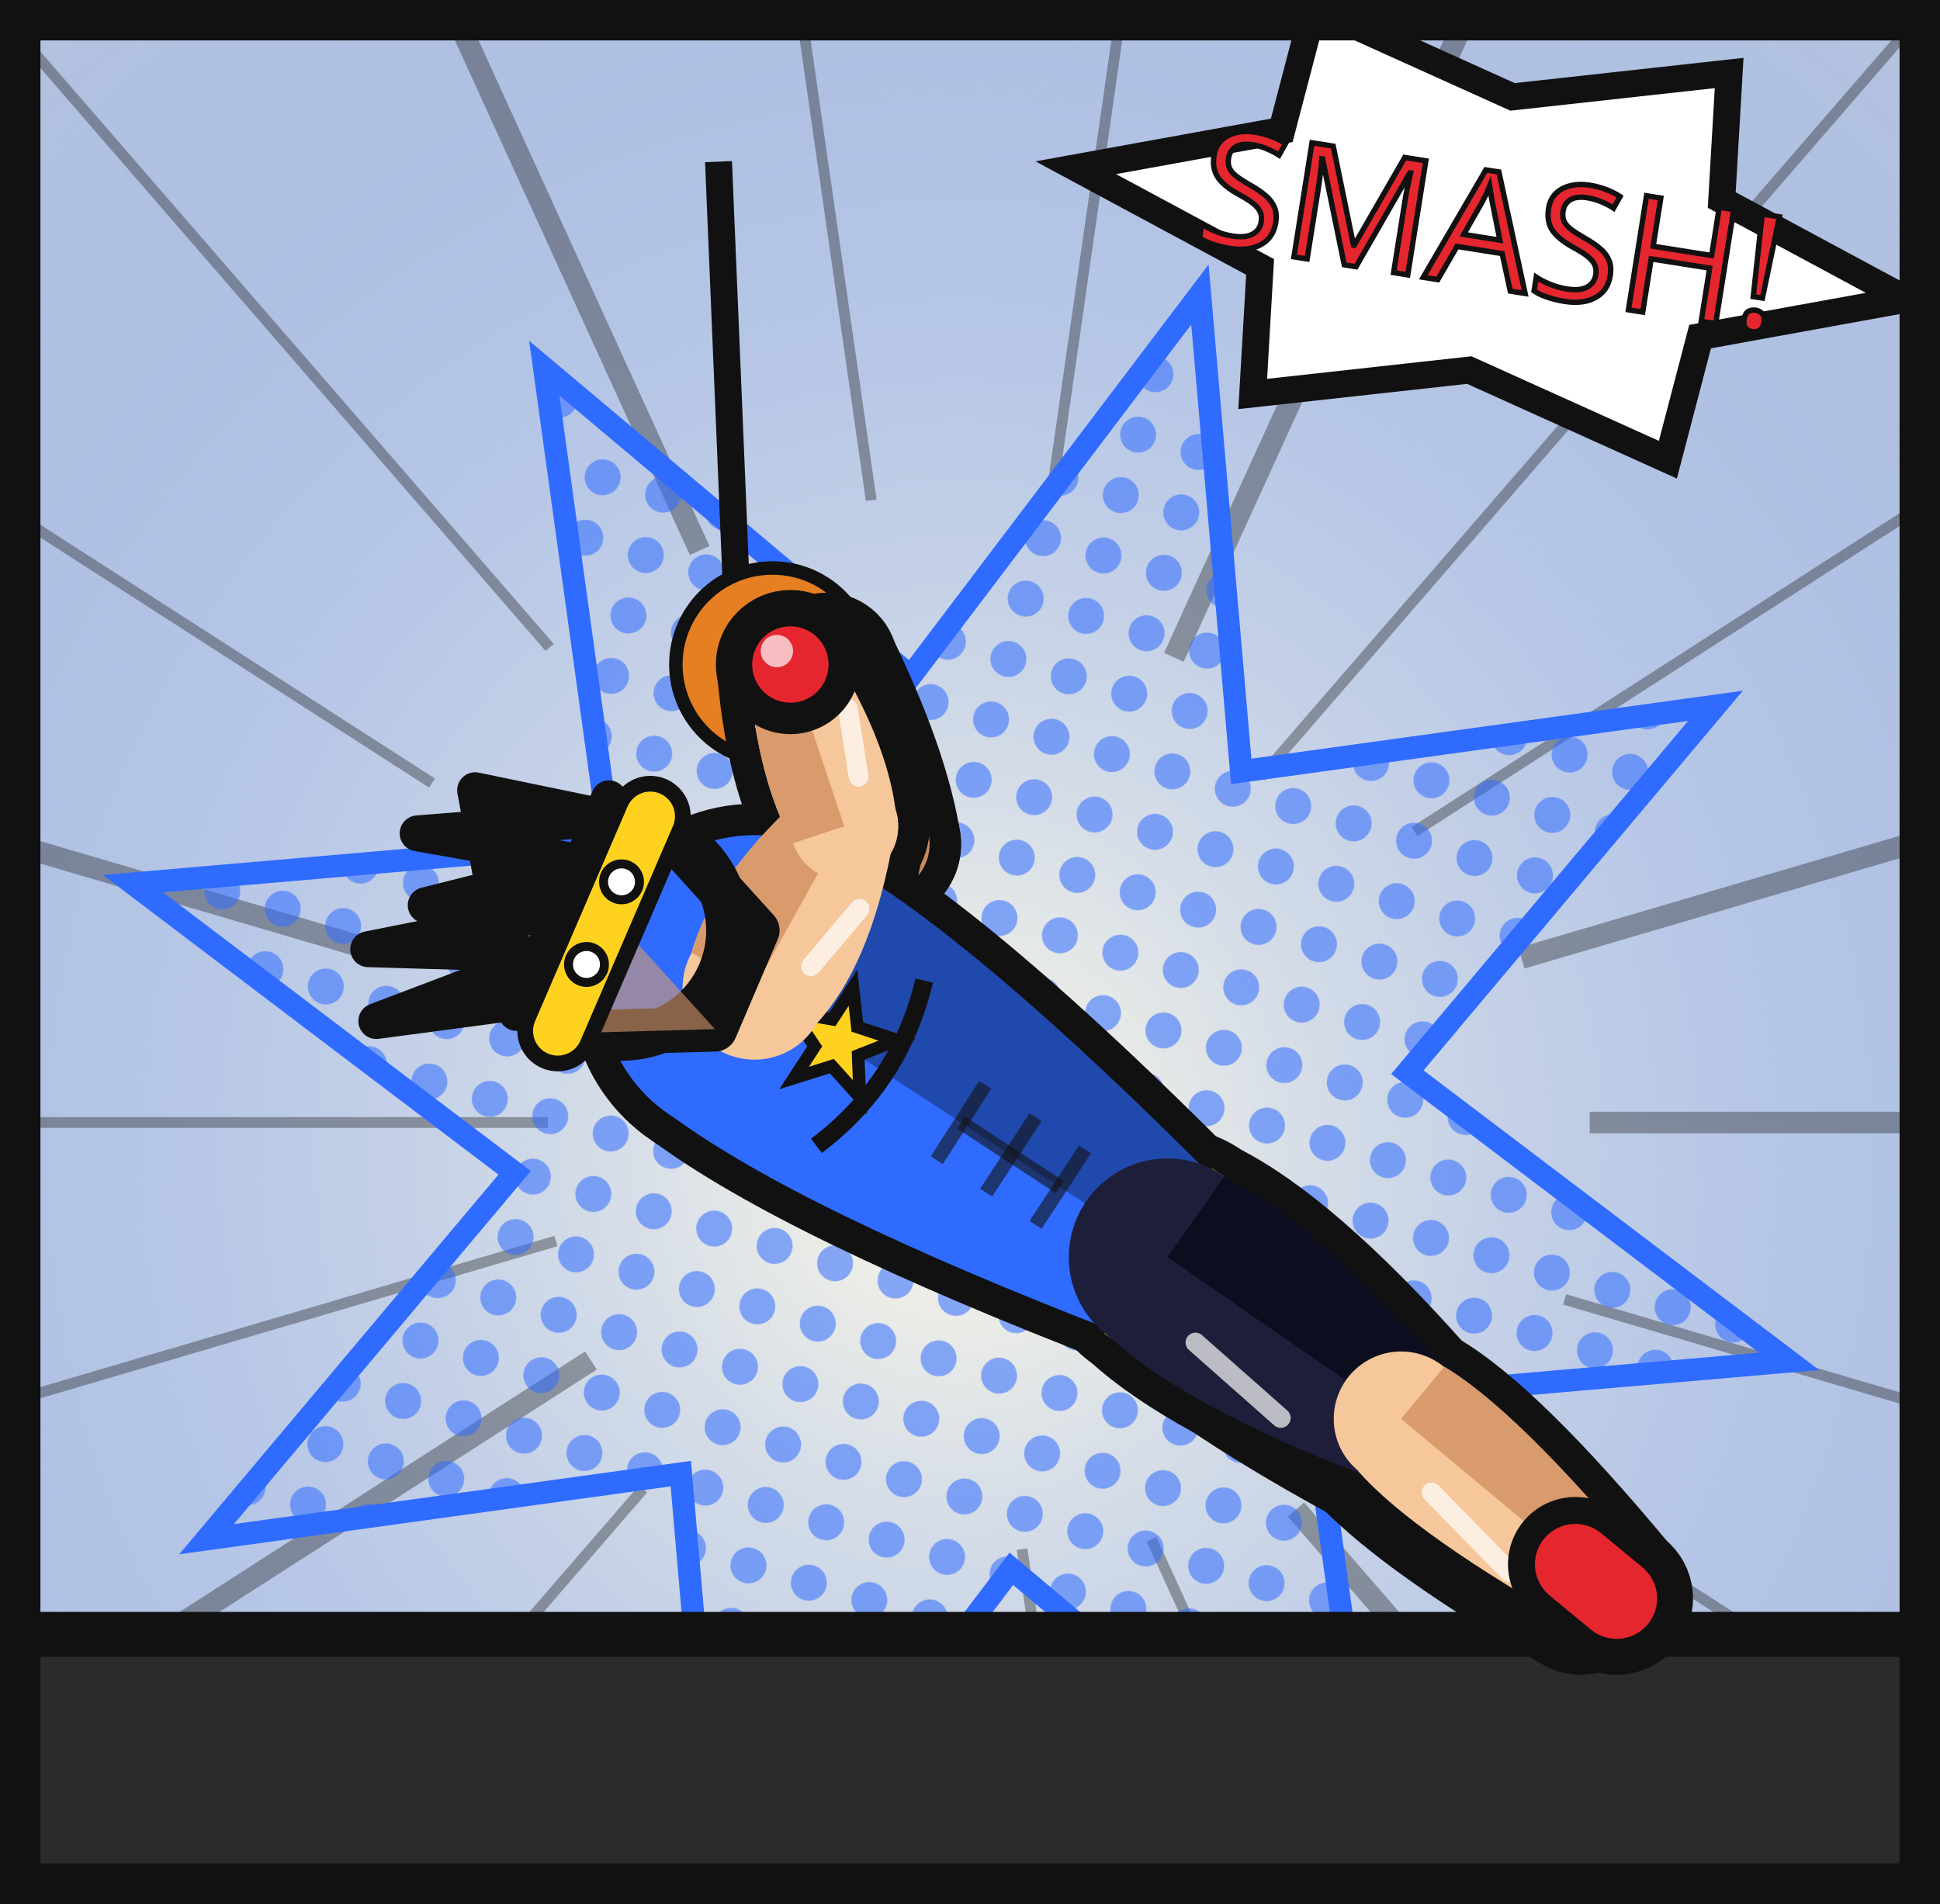
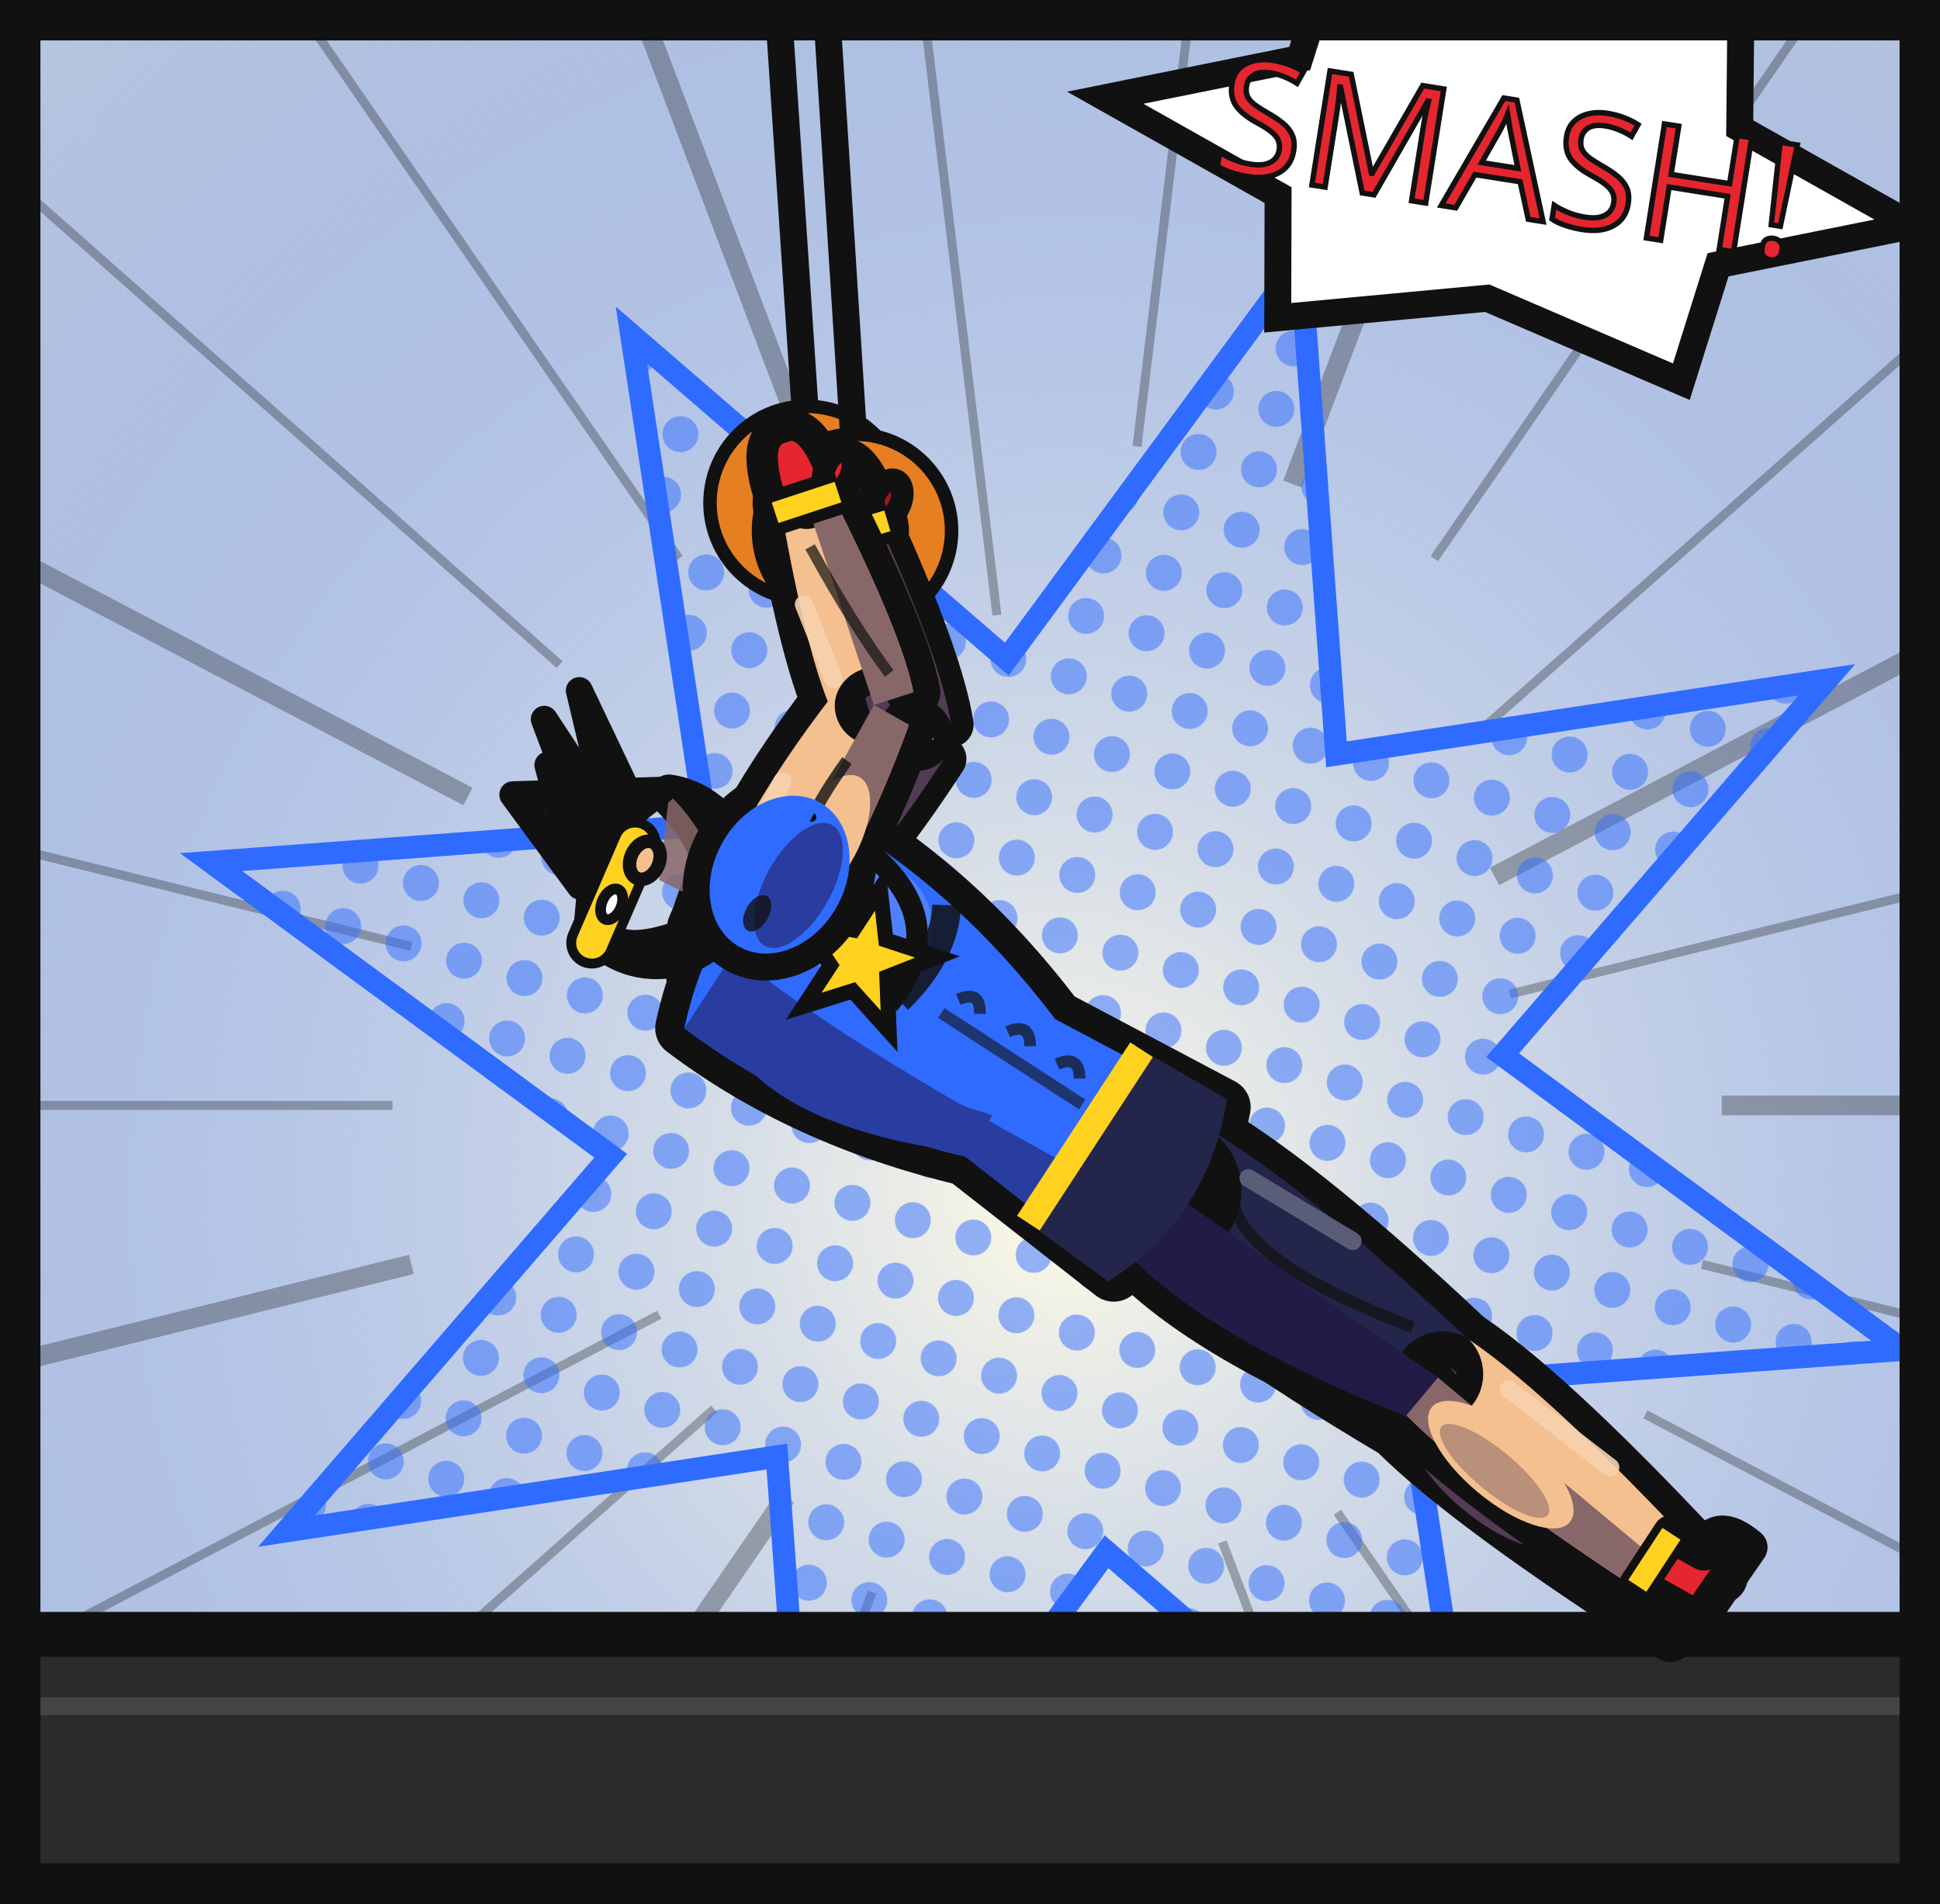
<svg xmlns="http://www.w3.org/2000/svg" viewBox="-8 -18 216 212" role="img" aria-label="Comic illustration: Captain Rep performing the Ring Row">
  <defs>
-     <pattern id="z992196" width="7" height="7" patternUnits="userSpaceOnUse" patternTransform="rotate(16)">
+     <pattern id="v992196" width="7" height="7" patternUnits="userSpaceOnUse" patternTransform="rotate(16)">
      <circle cx="3.5" cy="3.5" r="2" fill="#2f6bff" />
    </pattern>
-     <radialGradient id="z992196g" cx="49.5%" cy="56.3%" r="70%">
+     <radialGradient id="v992196g" cx="54.5%" cy="58.1%" r="70%">
      <stop offset="0" stop-color="#fffbe6" />
      <stop offset="1" stop-color="#2f6bff" stop-opacity=".35" />
    </radialGradient>
  </defs>
  <rect x="-20" y="-30" width="240" height="250" fill="#fff4cc" />
-   <rect x="-20" y="-30" width="240" height="250" fill="url(#z992196g)" />
-   <line x1="169.0" y1="107.0" x2="269.0" y2="107.0" stroke="#111" stroke-width="2.4" opacity=".35" />
-   <line x1="166.2" y1="126.7" x2="262.1" y2="154.9" stroke="#111" stroke-width="1.2" opacity=".35" />
-   <line x1="157.9" y1="144.8" x2="242.0" y2="198.9" stroke="#111" stroke-width="1.2" opacity=".35" />
-   <line x1="136.3" y1="150.1" x2="210.3" y2="235.5" stroke="#111" stroke-width="2.4" opacity=".35" />
-   <line x1="120.2" y1="153.4" x2="169.6" y2="261.6" stroke="#111" stroke-width="1.2" opacity=".35" />
-   <line x1="105.8" y1="154.5" x2="123.2" y2="275.3" stroke="#111" stroke-width="1.2" opacity=".35" />
-   <line x1="90.6" y1="165.4" x2="74.8" y2="275.3" stroke="#111" stroke-width="2.4" opacity=".35" />
-   <line x1="72.4" y1="165.2" x2="28.4" y2="261.6" stroke="#111" stroke-width="1.2" opacity=".35" />
-   <line x1="63.6" y1="147.8" x2="-12.3" y2="235.5" stroke="#111" stroke-width="1.2" opacity=".35" />
-   <line x1="57.8" y1="133.5" x2="-44.0" y2="198.9" stroke="#111" stroke-width="2.4" opacity=".35" />
-   <line x1="53.9" y1="120.2" x2="-64.1" y2="154.9" stroke="#111" stroke-width="1.2" opacity=".35" />
-   <line x1="53.0" y1="107.0" x2="-71.0" y2="107.0" stroke="#111" stroke-width="1.2" opacity=".35" />
-   <line x1="31.8" y1="87.3" x2="-64.1" y2="59.1" stroke="#111" stroke-width="2.4" opacity=".35" />
-   <line x1="40.1" y1="69.2" x2="-44.0" y2="15.1" stroke="#111" stroke-width="1.2" opacity=".35" />
-   <line x1="53.2" y1="54.1" x2="-12.3" y2="-21.5" stroke="#111" stroke-width="1.2" opacity=".35" />
-   <line x1="69.9" y1="43.3" x2="28.4" y2="-47.6" stroke="#111" stroke-width="2.4" opacity=".35" />
-   <line x1="89.0" y1="37.7" x2="74.8" y2="-61.3" stroke="#111" stroke-width="1.2" opacity=".35" />
-   <line x1="109.0" y1="37.7" x2="123.2" y2="-61.3" stroke="#111" stroke-width="1.2" opacity=".35" />
-   <line x1="122.7" y1="55.2" x2="169.6" y2="-47.6" stroke="#111" stroke-width="2.4" opacity=".35" />
-   <line x1="132.4" y1="68.5" x2="210.3" y2="-21.5" stroke="#111" stroke-width="1.2" opacity=".35" />
-   <line x1="149.5" y1="74.6" x2="242.0" y2="15.1" stroke="#111" stroke-width="1.2" opacity=".35" />
-   <line x1="161.4" y1="88.7" x2="262.1" y2="59.1" stroke="#111" stroke-width="2.4" opacity=".35" />
-   <polygon points="191.2,133.6 138.1,138.2 145.4,191.0 104.6,156.7 72.4,199.2 67.8,146.1 15.0,153.4 49.3,112.6 6.8,80.4 59.9,75.8 52.6,23.0 93.4,57.3 125.6,14.8 130.2,67.9 183.0,60.6 148.7,101.4" fill="url(#z992196)" opacity=".55" />
-   <polygon points="191.2,133.6 138.1,138.2 145.4,191.0 104.6,156.7 72.4,199.2 67.8,146.1 15.0,153.4 49.3,112.6 6.8,80.4 59.9,75.8 52.6,23.0 93.4,57.3 125.6,14.8 130.2,67.9 183.0,60.6 148.7,101.4" fill="none" stroke="#2f6bff" stroke-width="2.5" />
-   <line x1="72" y1="0" x2="74" y2="48" stroke="#111" stroke-width="3" />
-   <circle cx="78" cy="56" r="8" fill="none" stroke="#111" stroke-width="7" />
-   <circle cx="78" cy="56" r="8" fill="none" stroke="#e67e22" stroke-width="4" />
+   <rect x="-20" y="-30" width="240" height="250" fill="url(#v992196g)" />
+   <line x1="183.7" y1="105.1" x2="289.7" y2="105.1" stroke="#111" stroke-width="2.2" opacity=".3" />
+   <line x1="181.5" y1="122.8" x2="284.4" y2="148.2" stroke="#111" stroke-width="1" opacity=".3" />
+   <line x1="175.2" y1="139.5" x2="269.0" y2="188.8" stroke="#111" stroke-width="1" opacity=".3" />
+   <line x1="155.3" y1="145.6" x2="244.4" y2="224.5" stroke="#111" stroke-width="2.2" opacity=".3" />
+   <line x1="140.9" y1="150.4" x2="211.9" y2="253.3" stroke="#111" stroke-width="1" opacity=".3" />
+   <line x1="128.1" y1="153.7" x2="173.5" y2="273.4" stroke="#111" stroke-width="1" opacity=".3" />
+   <line x1="117.2" y1="167.7" x2="131.3" y2="283.8" stroke="#111" stroke-width="2.2" opacity=".3" />
+   <line x1="101.5" y1="172.6" x2="88.0" y2="283.8" stroke="#111" stroke-width="1" opacity=".3" />
+   <line x1="89.1" y1="159.3" x2="45.8" y2="273.4" stroke="#111" stroke-width="1" opacity=".3" />
+   <line x1="79.5" y1="148.7" x2="7.4" y2="253.3" stroke="#111" stroke-width="2.2" opacity=".3" />
+   <line x1="71.5" y1="138.9" x2="-25.1" y2="224.5" stroke="#111" stroke-width="1" opacity=".3" />
+   <line x1="65.4" y1="128.4" x2="-49.7" y2="188.8" stroke="#111" stroke-width="1" opacity=".3" />
+   <line x1="37.8" y1="122.8" x2="-65.1" y2="148.2" stroke="#111" stroke-width="2.2" opacity=".3" />
+   <line x1="35.7" y1="105.1" x2="-70.3" y2="105.1" stroke="#111" stroke-width="1" opacity=".3" />
+   <line x1="37.8" y1="87.4" x2="-65.1" y2="62.0" stroke="#111" stroke-width="1" opacity=".3" />
+   <line x1="44.1" y1="70.7" x2="-49.7" y2="21.5" stroke="#111" stroke-width="2.2" opacity=".3" />
+   <line x1="54.3" y1="56.0" x2="-25.1" y2="-14.2" stroke="#111" stroke-width="1" opacity=".3" />
+   <line x1="67.6" y1="44.2" x2="7.4" y2="-43.0" stroke="#111" stroke-width="1" opacity=".3" />
+   <line x1="88.0" y1="48.1" x2="45.8" y2="-63.2" stroke="#111" stroke-width="2.2" opacity=".3" />
+   <line x1="103.0" y1="50.5" x2="88.0" y2="-73.6" stroke="#111" stroke-width="1" opacity=".3" />
+   <line x1="118.6" y1="31.7" x2="131.3" y2="-73.6" stroke="#111" stroke-width="1" opacity=".3" />
+   <line x1="135.9" y1="35.9" x2="173.5" y2="-63.2" stroke="#111" stroke-width="2.2" opacity=".3" />
+   <line x1="151.7" y1="44.2" x2="211.9" y2="-43.0" stroke="#111" stroke-width="1" opacity=".3" />
+   <line x1="155.3" y1="64.7" x2="244.4" y2="-14.2" stroke="#111" stroke-width="1" opacity=".3" />
+   <line x1="158.4" y1="79.6" x2="269.0" y2="21.5" stroke="#111" stroke-width="2.2" opacity=".3" />
+   <line x1="160.1" y1="92.7" x2="284.4" y2="62.0" stroke="#111" stroke-width="1" opacity=".3" />
+   <polygon points="203.8,132.3 148.7,136.3 157.0,190.9 115.2,154.8 82.5,199.3 78.5,144.2 23.9,152.5 60.0,110.7 15.5,78.0 70.6,73.9 62.3,19.3 104.1,55.4 136.8,11.0 140.8,66.0 195.4,57.7 159.3,99.5" fill="url(#v992196)" opacity=".5" />
+   <polygon points="203.8,132.3 148.7,136.3 157.0,190.9 115.2,154.8 82.5,199.3 78.5,144.2 23.9,152.5 60.0,110.7 15.5,78.0 70.6,73.9 62.3,19.3 104.1,55.4 136.8,11.0 140.8,66.0 195.4,57.7 159.3,99.5" fill="none" stroke="#2f6bff" stroke-width="2.5" />
+   <line x1="77.8" y1="-30" x2="81.8" y2="30.0" stroke="#111" stroke-width="3" />
+   <circle cx="81.8" cy="38.0" r="8" fill="none" stroke="#111" stroke-width="7" />
+   <circle cx="81.8" cy="38.0" r="8" fill="none" stroke="#e67e22" stroke-width="4" />
+   <line x1="83.2" y1="-30" x2="87.2" y2="33.1" stroke="#111" stroke-width="3" />
+   <circle cx="87.2" cy="41.1" r="8" fill="none" stroke="#111" stroke-width="7" />
+   <circle cx="87.2" cy="41.1" r="8" fill="none" stroke="#e67e22" stroke-width="4" />
  <rect x="-20" y="164" width="240" height="56" fill="#2b2b2b" />
+   <path d="M-20 172 H220" stroke="#444" stroke-width="2" />
  <line x1="-20" y1="164" x2="220" y2="164" stroke="#111" stroke-width="5" />
  <g>
-     <g fill="#111" stroke="#111" stroke-width="7" stroke-linejoin="round">
-       <path d="M115.6 129.7 Q123.4 137.5 141.5 147.4 L150.5 136.6 Q137.4 120.5 128.4 114.3 Z" />
-       <circle cx="122.0" cy="122.0" r="10.0" />
-       <circle cx="146.0" cy="142.0" r="7.0" />
+     <path d="M117.1 120.5 Q126.2 129.5 147.0 141.8 A4.9 4.9 0 0 1 153.3 134.2 Q137.5 116.0 126.9 108.6 A7.7 7.7 0 0 1 117.1 120.5Z" fill="none" stroke="#111" stroke-width="5" stroke-linejoin="round" />
+     <path d="M117.1 120.5 Q126.2 129.5 147.0 141.8 A4.9 4.9 0 0 1 153.3 134.2 Q137.5 116.0 126.9 108.6 A7.7 7.7 0 0 1 117.1 120.5Z" fill="#211645" />
+     <path d="M147.0 141.8 Q155.2 150.0 178.0 164.6 A2.9 2.9 0 0 1 181.7 160.1 Q162.9 140.6 153.3 134.2 A4.9 4.9 0 0 1 147.0 141.8Z" fill="none" stroke="#111" stroke-width="5" stroke-linejoin="round" />
+     <path d="M147.0 141.8 Q155.2 150.0 178.0 164.6 A2.9 2.9 0 0 1 181.7 160.1 Q162.9 140.6 153.3 134.2 A4.9 4.9 0 0 1 147.0 141.8Z" fill="#533b55" />
+     <ellipse cx="157.3" cy="147.4" rx="10.0" ry="3.6" transform="rotate(39.3 157.3 147.4)" fill="#533b55" />
+     <ellipse cx="156.8" cy="148.1" rx="7.7" ry="2.1" transform="rotate(39.3 156.8 148.1)" fill="#533b55" opacity=".55" />
+     <path d="M79.7 87.8 Q88.3 80.0 97.1 66.5 A4.0 4.0 0 0 1 91.1 61.2 Q78.9 71.8 72.3 81.3 A4.9 4.9 0 0 1 79.7 87.8Z" fill="none" stroke="#111" stroke-width="5" stroke-linejoin="round" />
+     <path d="M79.7 87.8 Q88.3 80.0 97.1 66.5 A4.0 4.0 0 0 1 91.1 61.2 Q78.9 71.8 72.3 81.3 A4.9 4.9 0 0 1 79.7 87.8Z" fill="#533b55" />
+     <ellipse cx="85.2" cy="77.3" rx="8.2" ry="3.4" transform="rotate(-48.8 85.2 77.3)" fill="#533b55" />
+     <path d="M82.1 79.0 Q83.1 75.5 89.8 69.3" stroke="#111" stroke-width="1.3" fill="none" opacity=".8" />
+     <path d="M97.9 62.7 Q96.8 55.6 89.9 40.3 A2.7 2.7 0 0 1 84.6 41.9 Q87.3 58.5 90.2 65.0 A4.0 4.0 0 0 1 97.9 62.7Z" fill="none" stroke="#111" stroke-width="5" stroke-linejoin="round" />
+     <path d="M97.9 62.7 Q96.8 55.6 89.9 40.3 A2.7 2.7 0 0 1 84.6 41.9 Q87.3 58.5 90.2 65.0 A4.0 4.0 0 0 1 97.9 62.7Z" fill="#533b55" />
+     <path d="M172.5 161.0 L179.4 164.8 L184.9 156.6 Q181.2 153.6 179.9 157.2 L176.3 155.2Z" fill="#a3141b" stroke="#111" stroke-width="3.5" stroke-linejoin="round" />
+     <path d="M179.4 164.8 L184.9 156.6" stroke="#111" stroke-width="3" />
+     <path d="M172.5 161.0 L176.3 155.2" stroke="#ffd21f" stroke-width="2.4" />
+     <path d="M90.8 40.0 Q88.5 31.2 84.7 32.7 Q80.8 33.5 83.7 42.1Z" fill="#a3141b" stroke="#111" stroke-width="3.5" stroke-linejoin="round" />
+     <ellipse cx="90.8" cy="37.7" rx="2.4" ry="1.5" transform="rotate(-66.7 90.8 37.7)" fill="#a3141b" stroke="#111" stroke-width="2.5" />
+     <path d="M91.1 39.9 L83.4 42.2" stroke="#111" stroke-width="5" />
+     <path d="M90.8 40.0 L83.7 42.1" stroke="#ffd21f" stroke-width="2.4" />
+     <path d="M69.4 94.7 Q67.1 86.6 71.4 79.0 L68.8 85.1 Q73.1 77.4 82.6 74.4Z" fill="#283d9f" stroke="#111" stroke-width="5" stroke-linejoin="round" />
+     <path d="M117.3 121.3 Q126.2 130.9 149.0 139.9 A5.5 5.5 0 0 1 155.2 130.9 Q137.7 114.4 126.7 107.8 A8.2 8.2 0 0 1 117.3 121.3Z" fill="none" stroke="#111" stroke-width="6" stroke-linejoin="round" />
+     <path d="M148.6 139.6 Q156.7 147.8 179.6 162.4 A3.1 3.1 0 0 1 183.6 157.6 Q165.2 137.7 155.6 131.2 A5.5 5.5 0 0 1 148.6 139.6Z" fill="none" stroke="#111" stroke-width="6" stroke-linejoin="round" />
+     <path d="M68.2 96.5 Q81.4 106.5 99.5 110.8 L116.0 123.7 Q125.8 117.0 128.0 105.3 L109.5 95.5 Q98.2 80.6 83.8 72.6 Q71.4 81.5 68.2 96.5Z" fill="none" stroke="#111" stroke-width="6.5" stroke-linejoin="round" />
+     <path d="M117.3 121.3 Q126.2 130.9 149.0 139.9 A5.5 5.5 0 0 1 155.2 130.9 Q137.7 114.4 126.7 107.8 A8.2 8.2 0 0 1 117.3 121.3Z" fill="#23264a" />
+     <path d="M122.0 114.5 L117.3 121.3 Q126.2 130.9 149.0 139.9 L152.1 135.4 Z" fill="#221b46" />
+     <path d="M129.5 116.6 Q131.7 123.1 149.3 129.8" stroke="#111" stroke-width="1.3" fill="none" opacity=".75" />
+     <path d="M131.0 113.2 L142.6 120.2" stroke="#61637d" stroke-width="2" stroke-linecap="round" opacity=".9" />
+     <path d="M148.6 139.6 Q156.7 147.8 179.6 162.4 A3.1 3.1 0 0 1 183.6 157.6 Q165.2 137.7 155.6 131.2 A5.5 5.5 0 0 1 148.6 139.6Z" fill="#f4c08f" />
+     <path d="M152.1 135.4 L148.6 139.6 Q156.7 147.8 179.6 162.4 L181.6 160.0 Z" fill="#886768" />
+     <ellipse cx="159.1" cy="145.1" rx="10.0" ry="4.0" transform="rotate(39.8 159.1 145.1)" fill="#f4c08f" />
+     <ellipse cx="158.4" cy="145.8" rx="7.7" ry="2.3" transform="rotate(39.8 158.4 145.8)" fill="#886768" opacity=".55" />
+     <path d="M160.0 136.7 L171.3 145.4" stroke="#f7d2ae" stroke-width="2" stroke-linecap="round" opacity=".9" />
+     <path d="M68.2 96.5 Q81.4 106.5 99.5 110.8 L116.0 123.7 Q125.8 117.0 128.0 105.3 L109.5 95.5 Q98.2 80.6 83.8 72.6 Q71.4 81.5 68.2 96.5Z" fill="#2f6bff" />
+     <path d="M74.1 99.5 Q80.4 107.9 99.8 110.4 L102.5 106.2 Q85.1 100.7 77.6 94.1Z" fill="#283d9f" />
+     <path d="M68.2 96.5 Q81.4 106.5 99.5 110.8 L116.0 123.7 L120.5 116.8 Q86.3 98.9 73.7 88.1Z" fill="#283d9f" />
+     <ellipse cx="88.7" cy="85.2" rx="7.1" ry="7.1" transform="rotate(33.1 88.7 85.2)" fill="#6994ff" opacity=".55" />
+     <path d="M87.1 75.6 Q98.7 84.0 91.1 93.6" stroke="#111" stroke-width="2.4" fill="none" stroke-linecap="round" />
+     <path d="M92.0 93.3 Q97.2 88.2 97.4 82.8" stroke="#111" stroke-width="3.2" fill="none" opacity=".85" />
+     <path d="M98.7 93.3 Q101.2 92.2 101.1 94.9" stroke="#111" stroke-width="1.3" fill="none" opacity=".7" />
+     <path d="M104.2 96.9 Q106.7 95.8 106.7 98.5" stroke="#111" stroke-width="1.3" fill="none" opacity=".7" />
+     <path d="M109.7 100.5 Q112.2 99.4 112.2 102.1" stroke="#111" stroke-width="1.3" fill="none" opacity=".7" />
+     <path d="M96.8 94.8 L112.5 105.0" stroke="#111" stroke-width="1.3" opacity=".6" />
+     <path d="M118.8 99.3 Q116.8 108.5 117.4 115.5" stroke="#111" stroke-width="1.6" fill="none" opacity=".7" />
+     <path d="M106.5 118.2 L115.4 124.7 Q126.6 117.5 128.6 104.4 L119.1 98.9Z" fill="#23264a" />
+     <path d="M106.5 118.2 L119.1 98.9" stroke="#ffd21f" stroke-width="3" />
+     <g transform="translate(87.7 88.8) rotate(-56.9) scale(1.3)">
+       <polygon points="0,-6 1.8,-1.8 6,-1.8 2.6,1 3.8,5.5 0,2.8 -3.8,5.5 -2.6,1 -6,-1.8 -1.8,-1.8" fill="#ffd21f" stroke="#111" stroke-width="1.3" />
    </g>
-     <g fill="#0c0d1f">
-       <path d="M115.6 129.7 Q123.4 137.5 141.5 147.4 L150.5 136.6 Q137.4 120.5 128.4 114.3 Z" />
-       <circle cx="122.0" cy="122.0" r="10.0" />
-       <circle cx="146.0" cy="142.0" r="7.0" />
-     </g>
-     <path d="M122.0 122.0 L146.0 142.0 L150.5 136.6 Q137.4 120.5 128.4 114.3 Z" fill="#000" />
-     <path d="M124.5 131.2 L133.4 140.1" stroke="#fff" stroke-width="2.2" stroke-linecap="round" opacity=".7" />
-     <g fill="#111" stroke="#111" stroke-width="7" stroke-linejoin="round">
-       <path d="M141.6 147.4 Q148.6 154.5 164.8 163.9 L171.2 156.1 Q158.8 142.1 150.4 136.6 Z" />
-       <circle cx="146.0" cy="142.0" r="7.0" />
-       <circle cx="168.0" cy="160.0" r="5.0" />
-     </g>
-     <g fill="#c98a5e">
-       <path d="M141.6 147.4 Q148.6 154.5 164.8 163.9 L171.2 156.1 Q158.8 142.1 150.4 136.6 Z" />
-       <circle cx="146.0" cy="142.0" r="7.0" />
-       <circle cx="168.0" cy="160.0" r="5.0" />
-     </g>
-     <path d="M146.0 142.0 L168.0 160.0 L171.2 156.1 Q158.8 142.1 150.4 136.6 Z" fill="#a16e4b" />
-     <path d="M149.1 149.5 L157.3 157.4" stroke="#fff" stroke-width="2.2" stroke-linecap="round" opacity=".7" />
-     <g fill="#111" stroke="#111" stroke-width="7" stroke-linejoin="round">
-       <path d="M81.3 96.6 Q88.0 91.2 94.1 79.6 L85.9 72.4 Q75.2 80.0 70.7 87.4 Z" />
-       <circle cx="76.0" cy="92.0" r="7.0" />
-       <circle cx="90.0" cy="76.0" r="5.5" />
-     </g>
-     <g fill="#c98a5e">
-       <path d="M81.3 96.6 Q88.0 91.2 94.1 79.6 L85.9 72.4 Q75.2 80.0 70.7 87.4 Z" />
-       <circle cx="76.0" cy="92.0" r="7.0" />
-       <circle cx="90.0" cy="76.0" r="5.5" />
-     </g>
-     <path d="M76.0 92.0 L90.0 76.0 L85.9 72.4 Q75.2 80.0 70.7 87.4 Z" fill="#a16e4b" />
-     <path d="M82.4 90.5 L88.9 85.0" stroke="#fff" stroke-width="2.2" stroke-linecap="round" opacity=".7" />
-     <g fill="#111" stroke="#111" stroke-width="7" stroke-linejoin="round">
-       <path d="M95.3 74.4 Q93.8 66.1 88.3 54.7 L79.7 57.3 Q81.4 69.9 84.7 77.6 Z" />
-       <circle cx="90.0" cy="76.0" r="5.5" />
-       <circle cx="84.0" cy="56.0" r="4.5" />
-     </g>
-     <g fill="#c98a5e">
-       <path d="M95.3 74.4 Q93.8 66.1 88.3 54.7 L79.7 57.3 Q81.4 69.9 84.7 77.6 Z" />
-       <circle cx="90.0" cy="76.0" r="5.5" />
-       <circle cx="84.0" cy="56.0" r="4.5" />
-     </g>
-     <path d="M90.0 76.0 L84.0 56.0 L79.7 57.3 Q81.4 69.9 84.7 77.6 Z" fill="#a16e4b" />
-     <path d="M91.4 70.1 L89.8 61.9" stroke="#fff" stroke-width="2.2" stroke-linecap="round" opacity=".7" />
-     <path d="M163.4 156.2 L168.0 160.0" stroke="#111" stroke-width="15" stroke-linecap="round" />
-     <path d="M163.4 156.2 L168.0 160.0" stroke="#e5262f" stroke-width="9" stroke-linecap="round" />
-     <circle cx="84.0" cy="56.0" r="6" fill="#e5262f" stroke="#111" stroke-width="3.5" />
-     <circle cx="82.5" cy="54.5" r="1.8" fill="#fff" opacity=".7" />
-     <path d="M66.7 106.2 Q80.9 116.7 116.5 130.4 L127.5 113.6 Q100.6 86.5 85.3 77.8 Z" fill="#111" stroke="#111" stroke-width="7" stroke-linejoin="round" />
-     <circle cx="76.0" cy="92.0" r="17" fill="#111" stroke="#111" stroke-width="7" />
-     <g fill="#111" stroke="#111" stroke-width="7" stroke-linejoin="round">
-       <path d="M115.7 131.0 Q124.0 138.6 143.7 146.2 L152.3 133.8 Q138.2 118.0 128.3 113.0 Z" />
-       <circle cx="122.0" cy="122.0" r="11.0" />
-       <circle cx="148.0" cy="140.0" r="7.5" />
-     </g>
-     <g fill="#111" stroke="#111" stroke-width="7" stroke-linejoin="round">
-       <path d="M143.2 145.8 Q149.4 152.9 168.8 163.8 L175.2 156.2 Q161.0 139.1 152.8 134.2 Z" />
-       <circle cx="148.0" cy="140.0" r="7.5" />
-       <circle cx="172.0" cy="160.0" r="5.0" />
-     </g>
-     <g fill="#111" stroke="#111" stroke-width="7" stroke-linejoin="round">
-       <path d="M83.0 95.9 Q88.7 89.7 91.2 76.9 L80.8 71.1 Q71.3 79.9 69.0 88.1 Z" />
-       <circle cx="76.0" cy="92.0" r="8.0" />
-       <circle cx="86.0" cy="74.0" r="6.0" />
-     </g>
-     <g fill="#111" stroke="#111" stroke-width="7" stroke-linejoin="round">
-       <path d="M91.7 72.1 Q90.7 64.4 84.6 54.5 L75.4 57.5 Q76.5 69.2 80.3 75.9 Z" />
-       <circle cx="86.0" cy="74.0" r="6.0" />
-       <circle cx="80.0" cy="56.0" r="4.8" />
-     </g>
-     <circle cx="76.0" cy="92.0" r="17" fill="#2f6bff" />
-     <path d="M66.7 106.2 Q80.9 116.7 116.5 130.4 L127.5 113.6 Q100.6 86.5 85.3 77.8 Z" fill="#2f6bff" />
-     <path d="M76.0 92.0 L122.0 122.0 L127.5 113.6 Q100.6 86.5 85.3 77.8 Z" fill="#2049ad" />
-     <path d="M82.9 109.6 Q92.2 102.6 94.9 91.2" stroke="#111" stroke-width="2" fill="none" />
-     <path d="M96.3 111.2 L101.7 102.8" stroke="#111" stroke-width="1.6" opacity=".6" />
-     <path d="M101.8 114.8 L107.3 106.4" stroke="#111" stroke-width="1.6" opacity=".6" />
-     <path d="M107.3 118.4 L112.8 110.0" stroke="#111" stroke-width="1.6" opacity=".6" />
-     <path d="M99.0 107.0 L110.0 114.2" stroke="#111" stroke-width="1.6" opacity=".6" />
-     <g transform="translate(85.2 98.0) rotate(-56.9)">
-       <polygon points="0,-6 1.8,-1.8 6,-1.8 2.6,1 3.8,5.5 0,2.8 -3.8,5.5 -2.6,1 -6,-1.8 -1.8,-1.8" fill="#ffd21f" stroke="#111" stroke-width="1.4" />
-     </g>
-     <path d="M116.0 131.2 L128.0 112.8" stroke="#111" stroke-width="5" />
-     <path d="M116.0 131.2 L128.0 112.8" stroke="#ffd21f" stroke-width="2.5" />
-     <g fill="#1d1f3a">
-       <path d="M115.7 131.0 Q124.0 138.6 143.7 146.2 L152.3 133.8 Q138.2 118.0 128.3 113.0 Z" />
-       <circle cx="122.0" cy="122.0" r="11.0" />
-       <circle cx="148.0" cy="140.0" r="7.5" />
-     </g>
-     <path d="M122.0 122.0 L148.0 140.0 L152.3 133.8 Q138.2 118.0 128.3 113.0 Z" fill="#0c0d1f" />
-     <path d="M125.1 131.5 L134.6 139.9" stroke="#fff" stroke-width="2.2" stroke-linecap="round" opacity=".7" />
-     <g fill="#f6c79a">
-       <path d="M143.2 145.8 Q149.4 152.9 168.8 163.8 L175.2 156.2 Q161.0 139.1 152.8 134.2 Z" />
-       <circle cx="148.0" cy="140.0" r="7.5" />
-       <circle cx="172.0" cy="160.0" r="5.0" />
-     </g>
-     <path d="M148.0 140.0 L172.0 160.0 L175.2 156.2 Q161.0 139.1 152.8 134.2 Z" fill="#d99a6c" />
-     <path d="M151.4 148.2 L160.1 157.1" stroke="#fff" stroke-width="2.2" stroke-linecap="round" opacity=".7" />
-     <g fill="#f6c79a">
-       <path d="M83.0 95.9 Q88.7 89.7 91.2 76.9 L80.8 71.1 Q71.3 79.9 69.0 88.1 Z" />
-       <circle cx="76.0" cy="92.0" r="8.0" />
-       <circle cx="86.0" cy="74.0" r="6.0" />
-     </g>
-     <path d="M76.0 92.0 L86.0 74.0 L80.8 71.1 Q71.3 79.9 69.0 88.1 Z" fill="#d99a6c" />
-     <path d="M82.3 89.6 L87.7 83.2" stroke="#fff" stroke-width="2.2" stroke-linecap="round" opacity=".7" />
-     <g fill="#f6c79a">
-       <path d="M91.7 72.1 Q90.7 64.4 84.6 54.5 L75.4 57.5 Q76.5 69.2 80.3 75.9 Z" />
-       <circle cx="86.0" cy="74.0" r="6.0" />
-       <circle cx="80.0" cy="56.0" r="4.8" />
-     </g>
-     <path d="M86.0 74.0 L80.0 56.0 L75.4 57.5 Q76.5 69.2 80.3 75.9 Z" fill="#d99a6c" />
-     <path d="M87.6 68.5 L86.4 60.9" stroke="#fff" stroke-width="2.2" stroke-linecap="round" opacity=".7" />
-     <path d="M167.4 156.2 L172.0 160.0" stroke="#111" stroke-width="15" stroke-linecap="round" />
-     <path d="M167.4 156.2 L172.0 160.0" stroke="#e5262f" stroke-width="9" stroke-linecap="round" />
-     <circle cx="80.0" cy="56.0" r="6" fill="#e5262f" stroke="#111" stroke-width="3.5" />
-     <circle cx="78.5" cy="54.5" r="1.8" fill="#fff" opacity=".7" />
-     <polygon points="59.8,70.9 51.2,93.4 33.9,95.7 53.4,88.3 33.0,87.7 55.6,83.2 39.4,82.8 57.7,78.2 38.5,74.8 59.9,73.1 44.9,70.0 49.5,94.8" fill="#1a1a1a" stroke="#111" stroke-width="4" stroke-linejoin="round" />
-     <path d="M66.7 75.0 A12 12 0 0 1 57.3 97.0 L71.6 96.6 L76.3 85.6 Z" fill="#f6c79a" stroke="#111" stroke-width="5" stroke-linejoin="round" />
-     <path d="M62.0 86.0 L71.6 96.6 L57.3 97.0Z" fill="#d99a6c" opacity=".6" />
-     <path d="M64.4 72.9 L54.1 96.8" stroke="#111" stroke-width="9" stroke-linecap="round" />
-     <path d="M64.4 72.9 L54.1 96.8" stroke="#ffd21f" stroke-width="5.5" stroke-linecap="round" />
-     <circle cx="61.2" cy="80.2" r="2" fill="#fff" stroke="#111" stroke-width="1" />
-     <circle cx="57.3" cy="89.4" r="2" fill="#fff" stroke="#111" stroke-width="1" />
+     <path d="M174.3 158.6 L181.1 162.4 L186.7 154.3 Q183.0 151.2 181.7 154.8 L178.1 152.8Z" fill="#e5262f" stroke="#111" stroke-width="4.2" stroke-linejoin="round" />
+     <path d="M181.1 162.4 L186.7 154.3" stroke="#111" stroke-width="3" />
+     <path d="M174.3 158.6 L178.1 152.8" stroke="#ffd21f" stroke-width="2.4" />
+     <path d="M59.5 86.9 A9.2 9.2 0 1 0 66.5 70.5 Q72.1 75.9 72.4 83.5 L70.4 85.7 Q62.5 89.2 59.5 86.9Z" fill="#f4c08f" stroke="#111" stroke-width="4.5" stroke-linejoin="round" />
+     <path d="M66.5 70.5 Q72.1 75.9 72.4 83.5 L65.4 80.0Z" fill="#886768" opacity=".85" />
+     <polygon points="57.3,86.0 61.5,69.4 56.5,58.9 59.9,73.2 52.6,62.1 58.2,76.9 53.0,67.2 56.6,80.7 49.1,70.5 65.7,70.0 58.2,75.9" fill="#141414" stroke="#111" stroke-width="3" stroke-linejoin="round" />
+     <path d="M57.9 87.0 L62.7 75.9" stroke="#111" stroke-width="5.7" stroke-linecap="round" />
+     <path d="M57.9 87.0 L62.7 75.9" stroke="#ffd21f" stroke-width="3.5" stroke-linecap="round" />
+     <ellipse cx="60.1" cy="82.7" rx="1.8" ry="1.1" transform="rotate(113.2 60.1 82.7)" fill="#fff" stroke="#111" stroke-width="1.2" />
+     <ellipse cx="63.8" cy="77.8" rx="1.6" ry="2.2" transform="rotate(-156.8 63.8 77.8)" fill="#f4c08f" stroke="#111" stroke-width="1.5" />
+     <path d="M66.1 85.8 l-0.9 2.1" stroke="#111" stroke-width="1.6" stroke-linecap="round" />
+     <path d="M80.8 87.2 Q87.7 77.8 93.2 62.7 A4.4 4.4 0 0 1 85.5 58.4 Q75.5 71.1 71.2 81.9 A5.5 5.5 0 0 1 80.8 87.2Z" fill="none" stroke="#111" stroke-width="6" stroke-linejoin="round" />
+     <path d="M93.7 59.1 Q92.4 52.5 84.6 37.0 A2.9 2.9 0 0 1 79.0 38.9 Q82.0 56.0 85.0 62.0 A4.6 4.6 0 0 1 93.7 59.1Z" fill="none" stroke="#111" stroke-width="6" stroke-linejoin="round" />
+     <ellipse cx="78.8" cy="79.4" rx="9.2" ry="7.3" transform="rotate(-60.9 78.8 79.4)" fill="#111" stroke="#111" stroke-width="6" />
+     <path d="M80.8 87.2 Q87.7 77.8 93.2 62.7 A4.4 4.4 0 0 1 85.5 58.4 Q75.5 71.1 71.2 81.9 A5.5 5.5 0 0 1 80.8 87.2Z" fill="#f4c08f" />
+     <path d="M76.0 84.5 L80.8 87.2 Q87.7 77.8 93.2 62.7 L89.3 60.5 Z" fill="#886768" />
+     <ellipse cx="83.7" cy="75.7" rx="8.2" ry="3.8" transform="rotate(-60.9 83.7 75.7)" fill="#f4c08f" />
+     <path d="M80.9 77.9 Q81.0 74.1 86.3 66.7" stroke="#111" stroke-width="1.3" fill="none" opacity=".8" />
+     <path d="M74.6 78.1 L79.1 69.0" stroke="#f7d2ae" stroke-width="2" stroke-linecap="round" opacity=".9" />
+     <path d="M93.7 59.1 Q92.4 52.5 84.6 37.0 A2.9 2.9 0 0 1 79.0 38.9 Q82.0 56.0 85.0 62.0 A4.6 4.6 0 0 1 93.7 59.1Z" fill="#f4c08f" />
+     <path d="M89.3 60.5 L93.7 59.1 Q92.4 52.5 84.6 37.0 L81.8 38.0 Z" fill="#886768" />
+     <path d="M91.0 57.0 Q86.8 51.3 82.2 42.9" stroke="#111" stroke-width="1.2" fill="none" opacity=".7" />
+     <path d="M84.8 57.6 L81.5 49.3" stroke="#f7d2ae" stroke-width="2" stroke-linecap="round" opacity=".9" />
+     <ellipse cx="78.8" cy="79.4" rx="9.2" ry="7.3" transform="rotate(-60.9 78.8 79.4)" fill="#2f6bff" />
+     <ellipse cx="80.9" cy="80.6" rx="7.7" ry="3.7" transform="rotate(-60.9 80.9 80.6)" fill="#283d9f" />
+     <path d="M82.4 73.0 q2.6 1.5 0 0" stroke="#111" />
+     <ellipse cx="76.3" cy="83.7" rx="2.2" ry="1.3" transform="rotate(-60.9 76.3 83.7)" fill="#111" opacity=".8" />
+     <path d="M85.3 36.8 Q82.7 28.0 79.0 29.6 Q75.1 30.6 78.3 39.1Z" fill="#e5262f" stroke="#111" stroke-width="3.5" stroke-linejoin="round" />
+     <ellipse cx="85.3" cy="34.5" rx="2.4" ry="1.5" transform="rotate(-68.4 85.3 34.5)" fill="#e5262f" stroke="#111" stroke-width="2.5" />
+     <path d="M85.6 36.7 L78.0 39.2" stroke="#111" stroke-width="5" />
+     <path d="M85.3 36.8 L78.3 39.1" stroke="#ffd21f" stroke-width="2.4" />
  </g>
-   <g transform="rotate(9 158 8)">
-     <polygon points="204.8,8.0 182.8,15.7 181.4,29.8 158.0,23.4 134.6,29.8 133.2,15.7 111.2,8.0 133.2,0.3 134.6,-13.8 158.0,-7.4 181.4,-13.8 182.8,0.3" fill="#fff" stroke="#111" stroke-width="3" />
-     <text x="158" y="14" font-family="Bangers,Impact,sans-serif" font-size="18" text-anchor="middle" fill="#e5262f" stroke="#111" stroke-width=".6">SMASH!</text>
+   <g transform="rotate(9 160 0)">
+     <polygon points="205.5,0.0 184.8,7.7 182.8,21.2 160.0,15.4 137.3,21.2 135.2,7.7 114.5,0.0 135.2,-7.7 137.2,-21.2 160.0,-15.4 182.8,-21.2 184.8,-7.7" fill="#fff" stroke="#111" stroke-width="3" />
+     <text x="160" y="6" font-family="Bangers,Impact,sans-serif" font-size="18" text-anchor="middle" fill="#e5262f" stroke="#111" stroke-width=".6">SMASH!</text>
  </g>
  <rect x="-6" y="-16" width="212" height="208" fill="none" stroke="#111" stroke-width="5" />
</svg>
